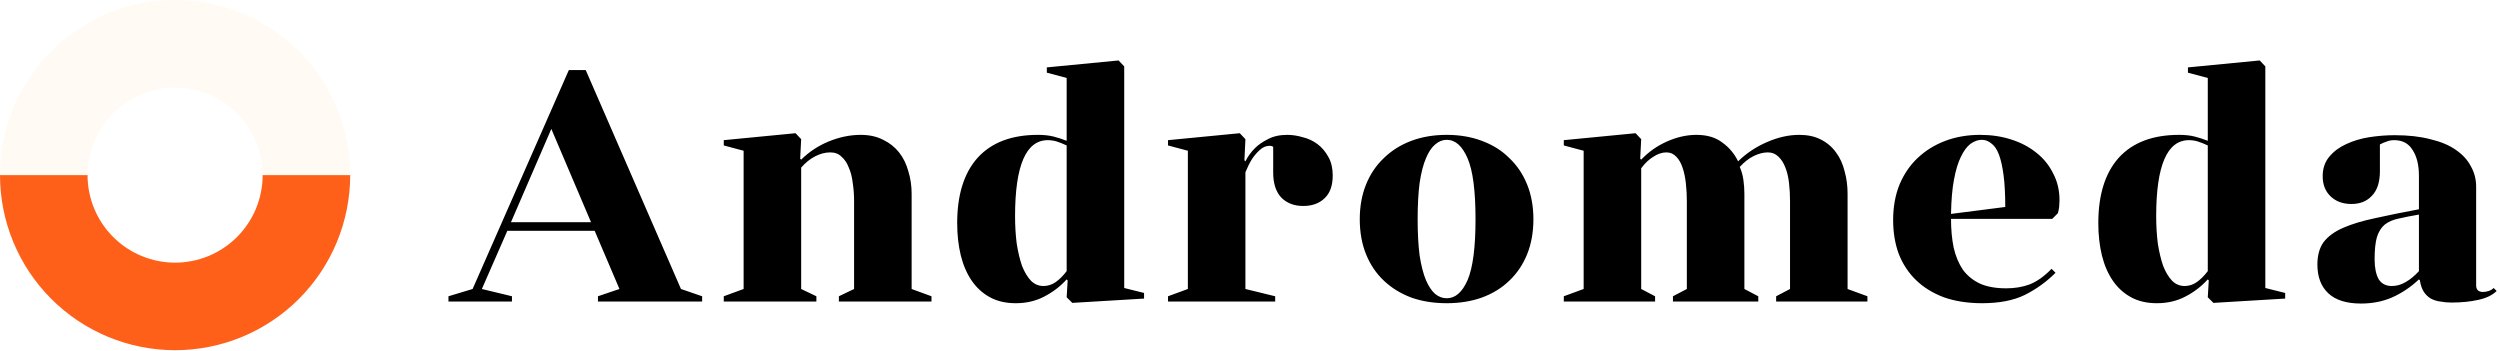
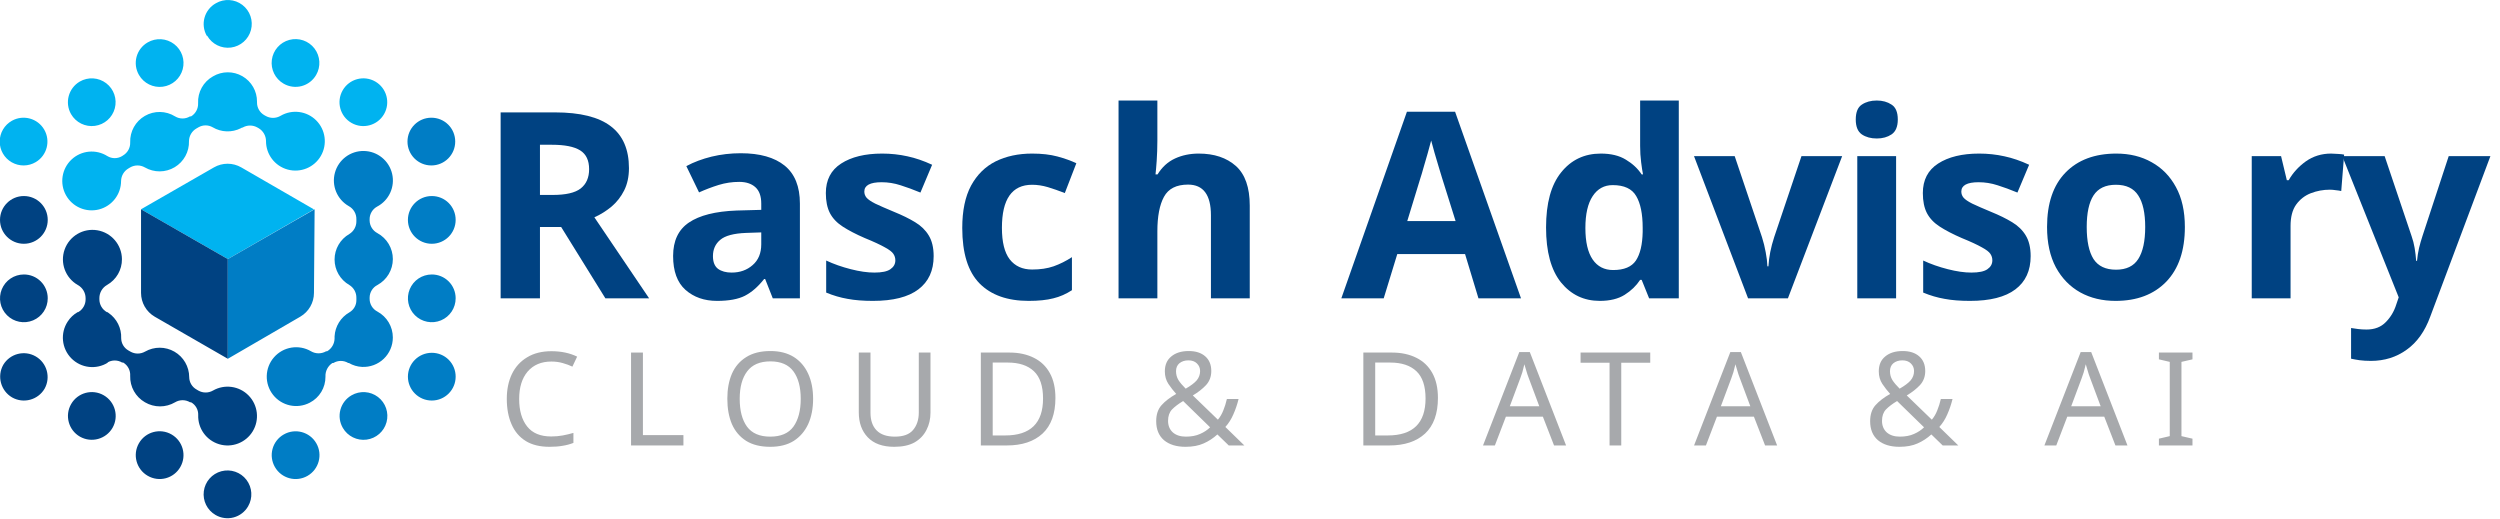
- <svg xmlns="http://www.w3.org/2000/svg" width="257" height="36" viewBox="0 0 257 36" fill="none">
-   <path d="M36 18C36 20.364 35.534 22.704 34.63 24.888C33.725 27.072 32.399 29.056 30.728 30.728C29.056 32.399 27.072 33.725 24.888 34.63C22.704 35.534 20.364 36 18 36C15.636 36 13.296 35.534 11.112 34.63C8.928 33.725 6.944 32.399 5.272 30.728C3.601 29.056 2.275 27.072 1.37 24.888C0.466 22.704 -2.06649e-07 20.364 0 18L9 18C9 19.182 9.233 20.352 9.685 21.444C10.137 22.536 10.8 23.528 11.636 24.364C12.472 25.2 13.464 25.863 14.556 26.315C15.648 26.767 16.818 27 18 27C19.182 27 20.352 26.767 21.444 26.315C22.536 25.863 23.528 25.2 24.364 24.364C25.2 23.528 25.863 22.536 26.315 21.444C26.767 20.352 27 19.182 27 18H36Z" fill="#FE6019" />
-   <path d="M-1.57361e-06 18C-1.78026e-06 15.636 0.466 13.296 1.37 11.112C2.275 8.928 3.601 6.944 5.272 5.272C6.944 3.601 8.928 2.275 11.112 1.37C13.296 0.466 15.636 1.78026e-06 18 1.57361e-06C20.364 1.36696e-06 22.704 0.466 24.888 1.37C27.072 2.275 29.056 3.601 30.728 5.272C32.399 6.944 33.725 8.928 34.63 11.112C35.534 13.296 36 15.636 36 18L27 18C27 16.818 26.767 15.648 26.315 14.556C25.863 13.464 25.2 12.472 24.364 11.636C23.528 10.8 22.536 10.137 21.444 9.685C20.352 9.233 19.182 9 18 9C16.818 9 15.648 9.233 14.556 9.685C13.464 10.137 12.472 10.8 11.636 11.636C10.8 12.472 10.137 13.464 9.685 14.556C9.233 15.648 9 16.818 9 18L-1.57361e-06 18Z" fill="#FFFAF3" />
-   <path d="M70.004 29.708L72.18 30.456V31H61.47V30.456L63.68 29.708L61.13 23.724H52.154L49.536 29.708L52.63 30.456V31H46.102V30.456L48.584 29.708L58.478 7.2H60.212L70.004 29.708ZM52.528 22.84H60.756L56.676 13.252L52.528 22.84ZM82.36 29.708L83.924 30.456V31H74.404V30.456L76.444 29.708V15.496L74.404 14.952V14.408L81.782 13.694L82.36 14.306L82.258 16.312L82.36 16.414C83.153 15.621 84.094 14.997 85.182 14.544C86.293 14.091 87.392 13.864 88.48 13.864C89.364 13.864 90.135 14.034 90.792 14.374C91.449 14.691 91.993 15.122 92.424 15.666C92.855 16.21 93.172 16.856 93.376 17.604C93.603 18.329 93.716 19.1 93.716 19.916V29.708L95.756 30.456V31H86.236V30.456L87.8 29.708V20.664C87.8 20.029 87.755 19.417 87.664 18.828C87.596 18.216 87.46 17.683 87.256 17.23C87.075 16.754 86.825 16.38 86.508 16.108C86.213 15.813 85.828 15.666 85.352 15.666C84.831 15.666 84.309 15.802 83.788 16.074C83.267 16.346 82.791 16.731 82.36 17.23V29.708ZM117.609 30.116V30.694L110.231 31.136L109.653 30.558L109.755 28.824L109.653 28.722C108.996 29.447 108.225 30.037 107.341 30.49C106.48 30.943 105.505 31.17 104.417 31.17C103.397 31.17 102.513 30.966 101.765 30.558C101.017 30.15 100.394 29.583 99.895 28.858C99.397 28.133 99.023 27.271 98.773 26.274C98.524 25.254 98.399 24.143 98.399 22.942C98.399 20.018 99.102 17.774 100.507 16.21C101.935 14.646 103.998 13.864 106.695 13.864C107.307 13.864 107.84 13.921 108.293 14.034C108.747 14.147 109.2 14.295 109.653 14.476V8.016L107.613 7.472V6.928L114.991 6.214L115.569 6.826V29.606L117.609 30.116ZM109.653 14.952C109.268 14.771 108.928 14.635 108.633 14.544C108.339 14.453 108.033 14.408 107.715 14.408C105.471 14.408 104.349 17.015 104.349 22.228C104.349 23.225 104.406 24.166 104.519 25.05C104.655 25.911 104.837 26.671 105.063 27.328C105.313 27.963 105.619 28.473 105.981 28.858C106.344 29.221 106.775 29.402 107.273 29.402C107.727 29.402 108.146 29.266 108.531 28.994C108.917 28.722 109.291 28.348 109.653 27.872V14.952ZM122.112 15.496L120.072 14.952V14.408L127.45 13.694L128.028 14.306L127.926 16.482L128.028 16.584C128.277 16.085 128.606 15.632 129.014 15.224C129.354 14.884 129.796 14.578 130.34 14.306C130.884 14.011 131.552 13.864 132.346 13.864C132.844 13.864 133.366 13.943 133.91 14.102C134.476 14.238 134.986 14.476 135.44 14.816C135.893 15.156 136.267 15.598 136.562 16.142C136.856 16.663 137.004 17.298 137.004 18.046C137.004 19.089 136.72 19.871 136.154 20.392C135.61 20.913 134.884 21.174 133.978 21.174C133.026 21.174 132.266 20.879 131.7 20.29C131.156 19.701 130.884 18.851 130.884 17.74V15.088C130.77 15.02 130.657 14.986 130.544 14.986C130.158 14.986 129.807 15.133 129.49 15.428C129.195 15.7 128.934 16.006 128.708 16.346C128.458 16.754 128.232 17.207 128.028 17.706V29.708L131.088 30.456V31H120.072V30.456L122.112 29.708V15.496ZM139.784 22.534C139.784 21.219 139.999 20.029 140.43 18.964C140.86 17.899 141.472 16.992 142.266 16.244C143.059 15.473 144 14.884 145.088 14.476C146.176 14.068 147.388 13.864 148.726 13.864C150.04 13.864 151.242 14.068 152.33 14.476C153.44 14.884 154.381 15.473 155.152 16.244C155.945 16.992 156.557 17.899 156.988 18.964C157.418 20.029 157.634 21.219 157.634 22.534C157.634 23.871 157.418 25.073 156.988 26.138C156.557 27.203 155.945 28.11 155.152 28.858C154.381 29.606 153.44 30.184 152.33 30.592C151.242 30.977 150.04 31.17 148.726 31.17C147.388 31.17 146.176 30.977 145.088 30.592C144 30.184 143.059 29.606 142.266 28.858C141.472 28.11 140.86 27.203 140.43 26.138C139.999 25.073 139.784 23.871 139.784 22.534ZM145.734 22.534C145.734 23.985 145.802 25.231 145.938 26.274C146.096 27.294 146.312 28.133 146.584 28.79C146.856 29.425 147.173 29.901 147.536 30.218C147.898 30.513 148.295 30.66 148.726 30.66C149.61 30.66 150.324 30.037 150.868 28.79C151.412 27.521 151.684 25.435 151.684 22.534C151.684 19.61 151.412 17.525 150.868 16.278C150.324 15.009 149.61 14.374 148.726 14.374C148.295 14.374 147.898 14.533 147.536 14.85C147.173 15.145 146.856 15.621 146.584 16.278C146.312 16.913 146.096 17.751 145.938 18.794C145.802 19.837 145.734 21.083 145.734 22.534ZM168.715 29.708L170.143 30.456V31H160.759V30.456L162.799 29.708V15.496L160.759 14.952V14.408L168.137 13.694L168.715 14.306L168.613 16.312L168.715 16.414C169.463 15.621 170.347 14.997 171.367 14.544C172.387 14.091 173.395 13.864 174.393 13.864C175.481 13.864 176.365 14.125 177.045 14.646C177.747 15.145 178.291 15.791 178.677 16.584C179.538 15.745 180.524 15.088 181.635 14.612C182.768 14.113 183.879 13.864 184.967 13.864C185.828 13.864 186.565 14.023 187.177 14.34C187.811 14.657 188.333 15.099 188.741 15.666C189.149 16.21 189.443 16.856 189.625 17.604C189.829 18.329 189.931 19.1 189.931 19.916V29.708L191.971 30.456V31H182.587V30.456L184.015 29.708V20.664C184.015 20.029 183.981 19.417 183.913 18.828C183.845 18.216 183.72 17.683 183.539 17.23C183.357 16.754 183.119 16.38 182.825 16.108C182.53 15.813 182.167 15.666 181.737 15.666C181.283 15.666 180.796 15.791 180.275 16.04C179.776 16.289 179.3 16.663 178.847 17.162C179.028 17.57 179.153 18.012 179.221 18.488C179.289 18.964 179.323 19.44 179.323 19.916V29.708L180.751 30.456V31H171.979V30.456L173.407 29.708V20.664C173.407 20.029 173.373 19.417 173.305 18.828C173.237 18.216 173.123 17.683 172.965 17.23C172.806 16.754 172.591 16.38 172.319 16.108C172.047 15.813 171.707 15.666 171.299 15.666C170.868 15.666 170.426 15.813 169.973 16.108C169.519 16.38 169.1 16.777 168.715 17.298V29.708ZM200.565 22.5C200.565 23.588 200.656 24.574 200.837 25.458C201.041 26.342 201.359 27.101 201.789 27.736C202.243 28.348 202.832 28.824 203.557 29.164C204.283 29.481 205.178 29.64 206.243 29.64C207.127 29.64 207.932 29.504 208.657 29.232C209.405 28.937 210.153 28.405 210.901 27.634L211.309 28.042C210.38 28.971 209.326 29.731 208.147 30.32C206.991 30.887 205.529 31.17 203.761 31.17C202.288 31.17 200.973 30.966 199.817 30.558C198.684 30.127 197.732 29.538 196.961 28.79C196.191 28.042 195.601 27.147 195.193 26.104C194.808 25.061 194.615 23.905 194.615 22.636C194.615 21.276 194.831 20.063 195.261 18.998C195.715 17.91 196.338 16.992 197.131 16.244C197.947 15.473 198.899 14.884 199.987 14.476C201.075 14.068 202.265 13.864 203.557 13.864C204.713 13.864 205.779 14.023 206.753 14.34C207.751 14.657 208.612 15.111 209.337 15.7C210.085 16.289 210.663 17.003 211.071 17.842C211.502 18.658 211.717 19.576 211.717 20.596C211.717 20.777 211.706 20.993 211.683 21.242C211.661 21.469 211.615 21.695 211.547 21.922L210.969 22.5H200.565ZM203.727 14.374C203.342 14.374 202.957 14.51 202.571 14.782C202.209 15.054 201.88 15.496 201.585 16.108C201.291 16.697 201.053 17.479 200.871 18.454C200.69 19.406 200.588 20.585 200.565 21.99L206.141 21.276C206.141 20.007 206.085 18.93 205.971 18.046C205.858 17.162 205.699 16.448 205.495 15.904C205.291 15.36 205.031 14.975 204.713 14.748C204.419 14.499 204.09 14.374 203.727 14.374ZM234.916 30.116V30.694L227.538 31.136L226.96 30.558L227.062 28.824L226.96 28.722C226.303 29.447 225.532 30.037 224.648 30.49C223.787 30.943 222.812 31.17 221.724 31.17C220.704 31.17 219.82 30.966 219.072 30.558C218.324 30.15 217.701 29.583 217.202 28.858C216.703 28.133 216.329 27.271 216.08 26.274C215.831 25.254 215.706 24.143 215.706 22.942C215.706 20.018 216.409 17.774 217.814 16.21C219.242 14.646 221.305 13.864 224.002 13.864C224.614 13.864 225.147 13.921 225.6 14.034C226.053 14.147 226.507 14.295 226.96 14.476V8.016L224.92 7.472V6.928L232.298 6.214L232.876 6.826V29.606L234.916 30.116ZM226.96 14.952C226.575 14.771 226.235 14.635 225.94 14.544C225.645 14.453 225.339 14.408 225.022 14.408C222.778 14.408 221.656 17.015 221.656 22.228C221.656 23.225 221.713 24.166 221.826 25.05C221.962 25.911 222.143 26.671 222.37 27.328C222.619 27.963 222.925 28.473 223.288 28.858C223.651 29.221 224.081 29.402 224.58 29.402C225.033 29.402 225.453 29.266 225.838 28.994C226.223 28.722 226.597 28.348 226.96 27.872V14.952ZM248.666 28.722C247.85 29.493 246.944 30.105 245.946 30.558C244.972 30.989 243.895 31.204 242.716 31.204C241.22 31.204 240.098 30.853 239.35 30.15C238.602 29.447 238.228 28.461 238.228 27.192C238.228 26.24 238.444 25.469 238.874 24.88C239.328 24.291 239.996 23.803 240.88 23.418C241.764 23.033 242.852 22.704 244.144 22.432C245.459 22.137 246.966 21.831 248.666 21.514V18.08C248.666 16.969 248.451 16.085 248.02 15.428C247.612 14.748 246.978 14.408 246.116 14.408C245.844 14.408 245.595 14.453 245.368 14.544C245.142 14.612 244.904 14.714 244.654 14.85V17.604C244.654 18.715 244.382 19.553 243.838 20.12C243.317 20.687 242.614 20.97 241.73 20.97C240.846 20.97 240.132 20.709 239.588 20.188C239.044 19.667 238.772 18.975 238.772 18.114C238.772 17.321 238.999 16.652 239.452 16.108C239.906 15.564 240.484 15.133 241.186 14.816C241.912 14.476 242.705 14.238 243.566 14.102C244.45 13.966 245.323 13.898 246.184 13.898C247.567 13.898 248.78 14.034 249.822 14.306C250.888 14.555 251.76 14.918 252.44 15.394C253.143 15.87 253.664 16.437 254.004 17.094C254.367 17.729 254.548 18.431 254.548 19.202V29.334C254.548 29.787 254.786 30.014 255.262 30.014C255.444 30.014 255.636 29.98 255.84 29.912C256.044 29.844 256.214 29.742 256.35 29.606L256.656 29.912C256.226 30.343 255.591 30.649 254.752 30.83C253.936 31.011 253.03 31.102 252.032 31.102C251.624 31.102 251.239 31.068 250.876 31C250.514 30.955 250.185 30.853 249.89 30.694C249.618 30.535 249.38 30.309 249.176 30.014C248.972 29.697 248.836 29.3 248.768 28.824L248.666 28.722ZM248.666 22.058C247.873 22.194 247.182 22.33 246.592 22.466C246.026 22.579 245.55 22.783 245.164 23.078C244.802 23.373 244.53 23.803 244.348 24.37C244.19 24.914 244.11 25.673 244.11 26.648C244.11 27.509 244.246 28.189 244.518 28.688C244.813 29.164 245.266 29.402 245.878 29.402C246.377 29.402 246.853 29.266 247.306 28.994C247.782 28.722 248.236 28.348 248.666 27.872V22.058Z" fill="black" />
+ <svg xmlns="http://www.w3.org/2000/svg" viewBox="0 0 230.44 47.76">
+   <defs>
+     <style>.cls-1{font-size:24px;font-family:Montserrat-Bold, Montserrat;font-weight:700;letter-spacing:-0.02em;}.cls-1,.cls-12{fill:#004282;}.cls-2{letter-spacing:-0.02em;}.cls-3{letter-spacing:-0.02em;}.cls-4{letter-spacing:-0.02em;}.cls-5{letter-spacing:-0.01em;}.cls-6{font-size:12px;fill:#a7a9ac;font-family:Montserrat-Regular, Montserrat;letter-spacing:0.2em;}.cls-7{letter-spacing:0.19em;}.cls-8{letter-spacing:0.19em;}.cls-9{letter-spacing:0.17em;}.cls-10{letter-spacing:0.2em;}.cls-11{fill:#00b3f0;}.cls-13{fill:#007dc5;}</style>
+   </defs>
+   <g id="Layer_2" data-name="Layer 2">
+     <g id="Logo">
+       <text class="cls-1" transform="translate(43.99 27.5)">R<tspan class="cls-2" x="17.04" y="0">as</tspan>
+         <tspan class="cls-3" x="43.63" y="0">c</tspan>
+         <tspan class="cls-2" x="57.24" y="0">h </tspan>
+         <tspan x="79.65" y="0">A</tspan>
+         <tspan class="cls-4" x="97.44" y="0">dviso</tspan>
+         <tspan class="cls-5" x="161.69" y="0">r</tspan>
+         <tspan class="cls-4" x="171.91" y="0">y</tspan>
+       </text>
+       <text class="cls-6" transform="translate(45.98 41.06)">C<tspan class="cls-7" x="11.03" y="0">L</tspan>
+         <tspan x="20.33" y="0">OUD &amp; </tspan>
+         <tspan class="cls-8" x="78.53" y="0">D</tspan>
+         <tspan class="cls-9" x="90.72" y="0">AT</tspan>
+         <tspan class="cls-10" x="110.17" y="0">A &amp; AI</tspan>
+       </text>
+       <path class="cls-11" d="M1.1,11.13a2.2,2.2,0,0,1,2.2,3.81,2.2,2.2,0,1,1-2.2-3.81Zm18-7.83a2.2,2.2,0,1,0,.8-3A2.19,2.19,0,0,0,19.06,3.3ZM12.81,6.91a2.2,2.2,0,1,0,.8-3A2.19,2.19,0,0,0,12.81,6.91ZM6.55,10.52a2.2,2.2,0,1,0,.8-3A2.21,2.21,0,0,0,6.55,10.52ZM29.14,6.91a2.2,2.2,0,1,0-3,.8A2.19,2.19,0,0,0,29.14,6.91Zm6.26,3.61a2.2,2.2,0,1,0-3,.81A2.2,2.2,0,0,0,35.4,10.52Zm-17.14-1a1.35,1.35,0,0,1-.65,1.21l-.1,0a1.32,1.32,0,0,1-1.37,0A2.71,2.71,0,0,0,12,13.12a1.34,1.34,0,0,1-.66,1.21l-.09.06a1.31,1.31,0,0,1-1.35,0,2.71,2.71,0,1,0,1.26,2.29,1.37,1.37,0,0,1,.69-1.16l.15-.09a1.36,1.36,0,0,1,1.35,0A2.71,2.71,0,0,0,17.42,13a1.37,1.37,0,0,1,.69-1.16l.19-.11a1.31,1.31,0,0,1,1.3,0,2.7,2.7,0,0,0,2.6.09h0l.11-.06.05,0a1.36,1.36,0,0,1,1.38,0l.09.05A1.39,1.39,0,0,1,24.52,13a2.71,2.71,0,1,0,1.35-2.33,1.37,1.37,0,0,1-1.41,0l-.09-.05a1.34,1.34,0,0,1-.68-1.19s0,0,0-.05a2.69,2.69,0,0,0-4.06-2.34A2.69,2.69,0,0,0,18.26,9.51Zm10.68,9.78-6.7-3.87a2.52,2.52,0,0,0-2.52,0L13,19.29l8,4.59Z" />
+       <path class="cls-12" d="M19.87,47.47a2.2,2.2,0,1,1,3-.8A2.19,2.19,0,0,1,19.87,47.47ZM4.11,35.83A2.2,2.2,0,0,0,.3,33.63a2.22,2.22,0,0,0,.81,3A2.21,2.21,0,0,0,4.11,35.83Zm6.26,3.61a2.2,2.2,0,1,0-3,.81A2.21,2.21,0,0,0,10.37,39.44Zm6.25,3.61a2.2,2.2,0,1,0-3,.81A2.19,2.19,0,0,0,16.62,43.05ZM2.2,25.3a2.2,2.2,0,1,0,2.2,2.19A2.19,2.19,0,0,0,2.2,25.3Zm0-7.23a2.2,2.2,0,1,0,2.2,2.2A2.2,2.2,0,0,0,2.2,18.07ZM9.89,33.42a1.32,1.32,0,0,1,1.37,0l.1,0A1.33,1.33,0,0,1,12,34.65a2.71,2.71,0,0,0,1.36,2.43,2.74,2.74,0,0,0,2.78,0,1.34,1.34,0,0,1,1.38,0l.09,0a1.29,1.29,0,0,1,.66,1.17A2.71,2.71,0,1,0,19.63,36a1.36,1.36,0,0,1-1.35,0l-.15-.09a1.32,1.32,0,0,1-.69-1.15,2.72,2.72,0,0,0-4.07-2.35,1.36,1.36,0,0,1-1.35,0l-.19-.11a1.31,1.31,0,0,1-.66-1.12A2.7,2.7,0,0,0,10,28.84h0l-.1-.07-.05,0a1.36,1.36,0,0,1-.69-1.19v-.1a1.4,1.4,0,0,1,.7-1.21,2.7,2.7,0,0,0,1.38-2.39,2.72,2.72,0,1,0-4.07,2.39,1.39,1.39,0,0,1,.72,1.21v.1a1.35,1.35,0,0,1-.68,1.19l-.05,0a2.64,2.64,0,0,0-.92.87,2.71,2.71,0,0,0,3.71,3.78ZM21,23.88l-8-4.59h0V27a2.54,2.54,0,0,0,1.26,2.19L21,33.07h0Z" />
+       <path class="cls-13" d="M28.94,27a2.54,2.54,0,0,1-1.26,2.19L21,33.07h0V23.88l8-4.59h0ZM39.76,10.85a2.2,2.2,0,1,0,2.2,2.2A2.19,2.19,0,0,0,39.76,10.85ZM42,34.72a2.2,2.2,0,1,1-2.2-2.2A2.19,2.19,0,0,1,42,34.72Zm0-7.23a2.2,2.2,0,1,1-2.2-2.19A2.19,2.19,0,0,1,42,27.49Zm0-7.22a2.2,2.2,0,1,1-2.2-2.2A2.19,2.19,0,0,1,42,20.27ZM32.4,36.44a2.2,2.2,0,1,1-.8,3A2.19,2.19,0,0,1,32.4,36.44Zm-6.25,3.61a2.2,2.2,0,1,1-.81,3A2.19,2.19,0,0,1,26.15,40.05Zm10.06-8.94a2.71,2.71,0,0,1-2.84,2.71,2.63,2.63,0,0,1-1.21-.36l-.06,0a1.32,1.32,0,0,0-1.37,0l-.09,0A1.42,1.42,0,0,0,30,34.72a2.67,2.67,0,0,1-1.45,2.4,2.71,2.71,0,1,1,.12-4.74,1.38,1.38,0,0,0,1.39,0l.09,0a1.39,1.39,0,0,0,.69-1.19V31h0a2.72,2.72,0,0,1,1.37-2.21,1.29,1.29,0,0,0,.64-1.12v-.22a1.36,1.36,0,0,0-.65-1.18,2.71,2.71,0,0,1,0-4.7,1.36,1.36,0,0,0,.65-1.18v-.18A1.35,1.35,0,0,0,32.15,19a2.72,2.72,0,1,1,2.6.05,1.32,1.32,0,0,0-.68,1.16v.11a1.34,1.34,0,0,0,.72,1.17,2.72,2.72,0,0,1,0,4.78,1.32,1.32,0,0,0-.72,1.17v.11a1.32,1.32,0,0,0,.72,1.17A2.71,2.71,0,0,1,36.21,31.11Z" />
+     </g>
+   </g>
</svg>
